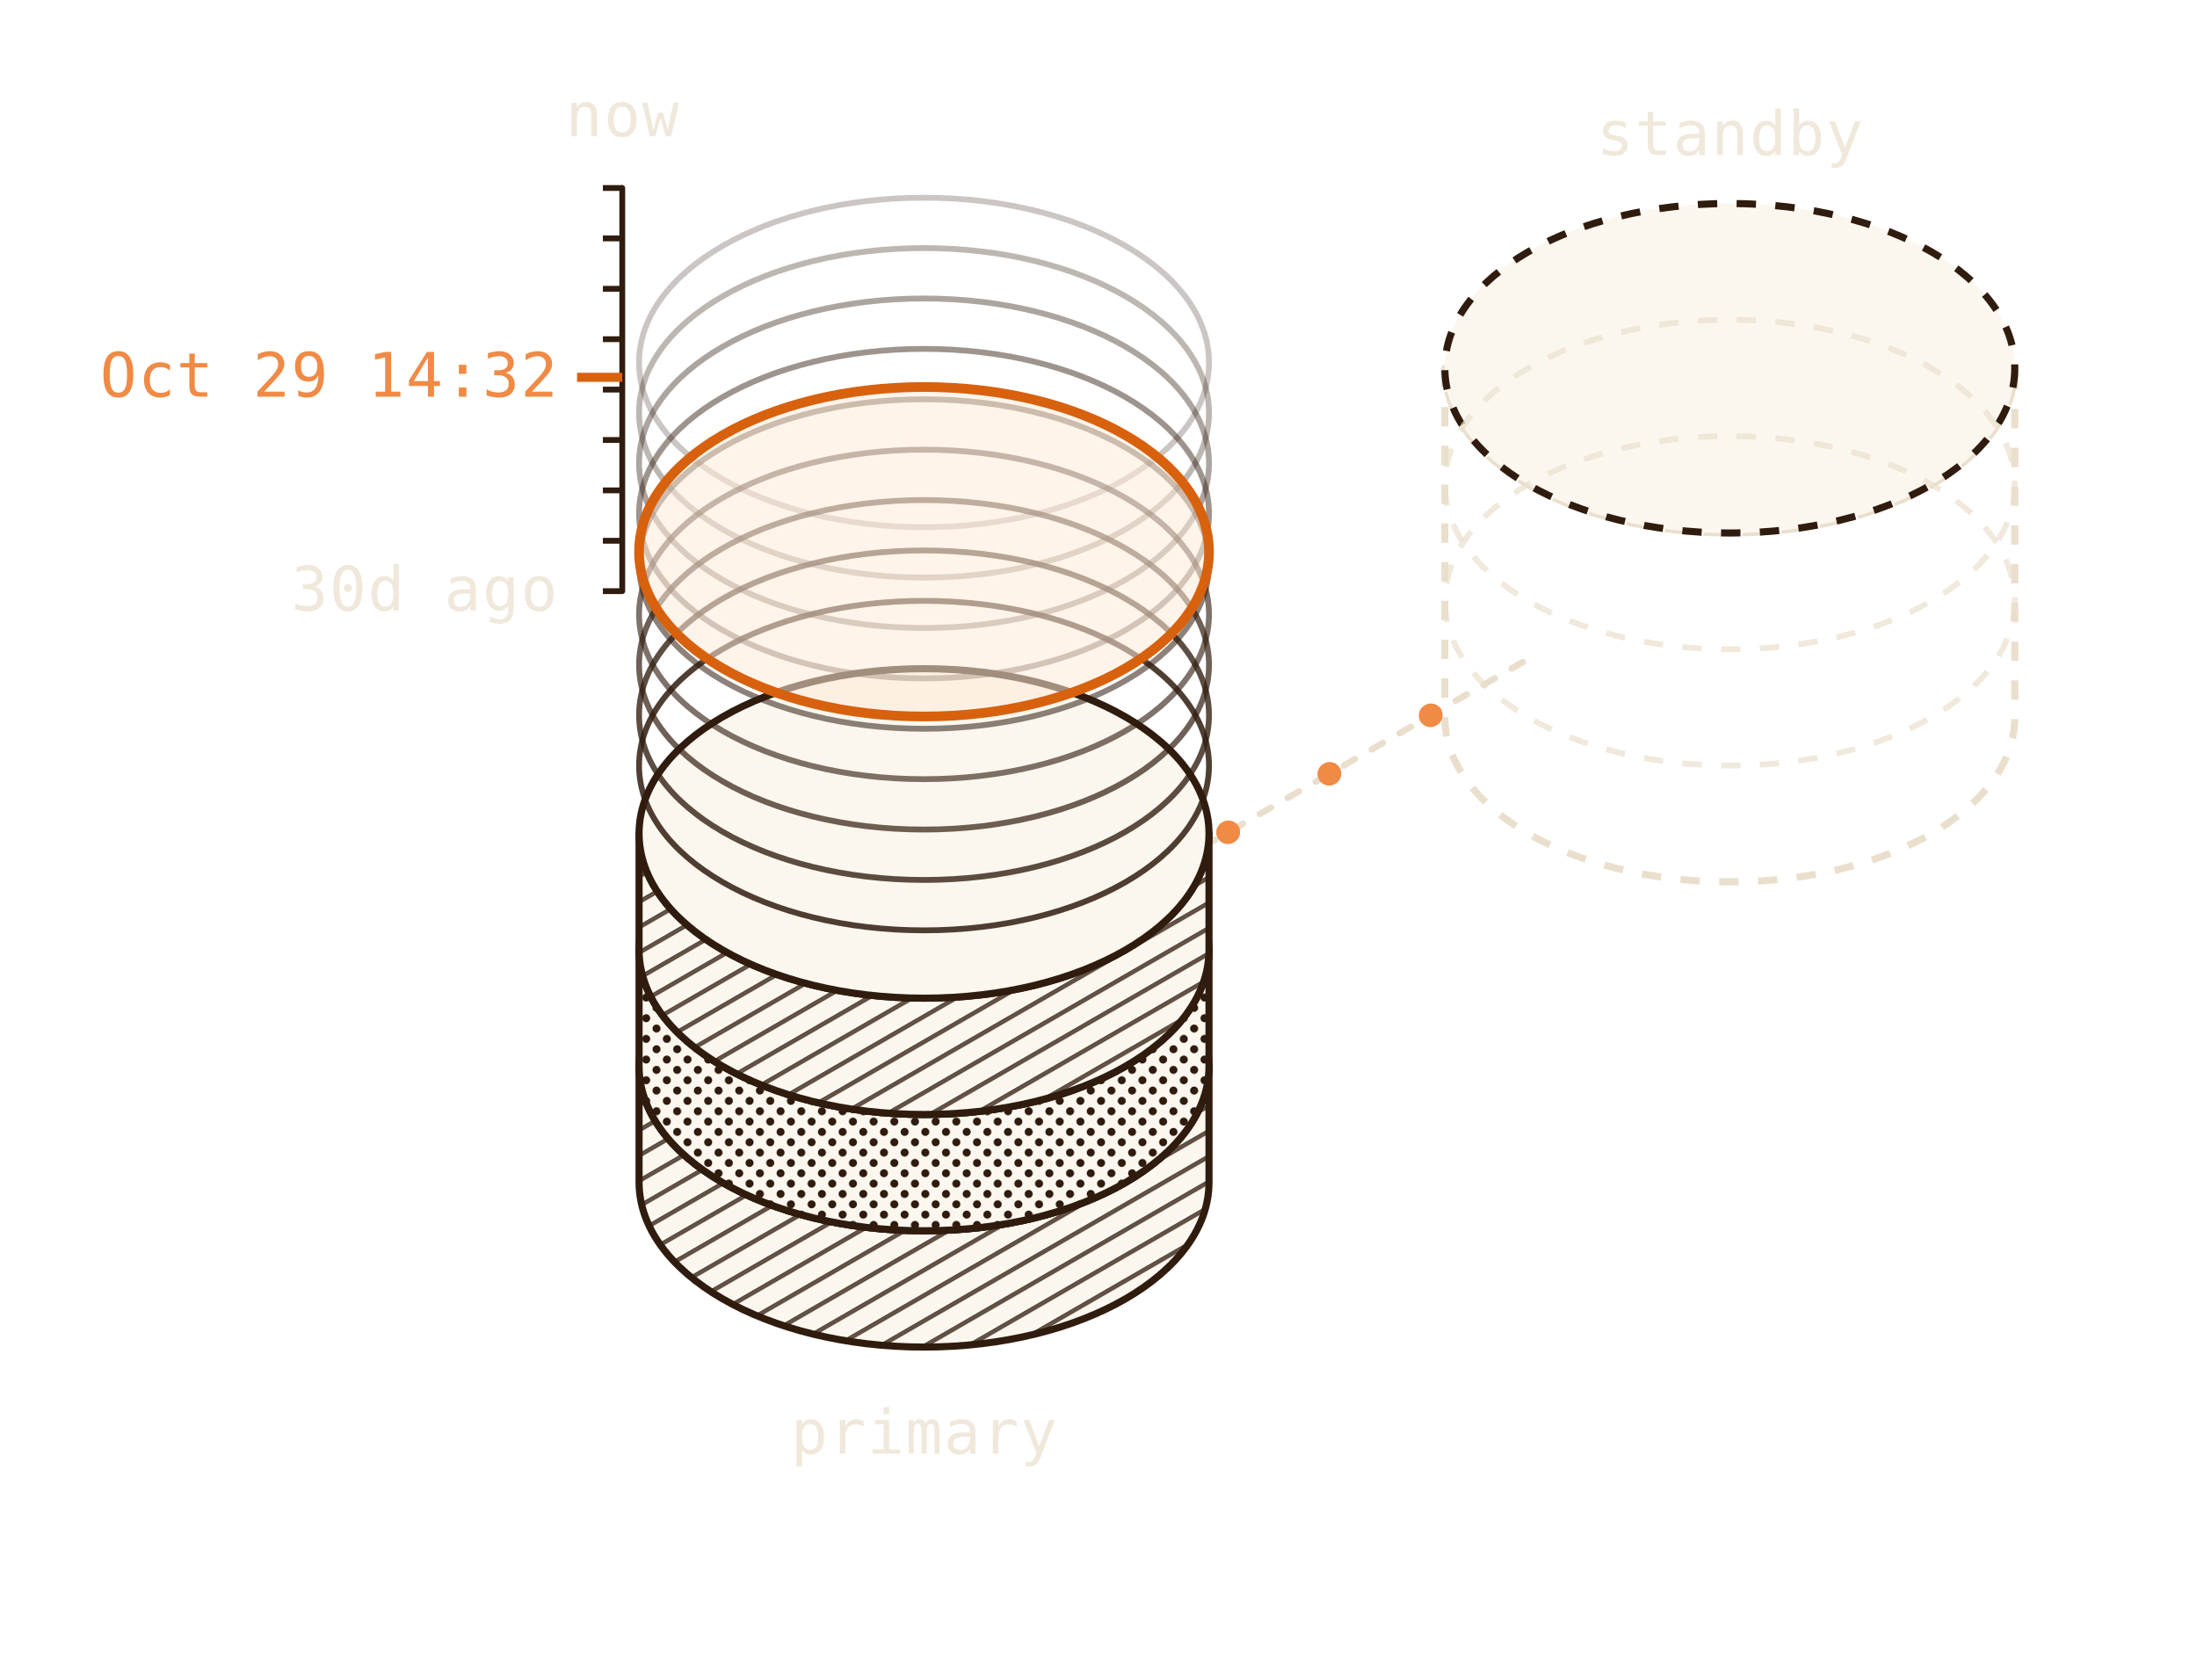
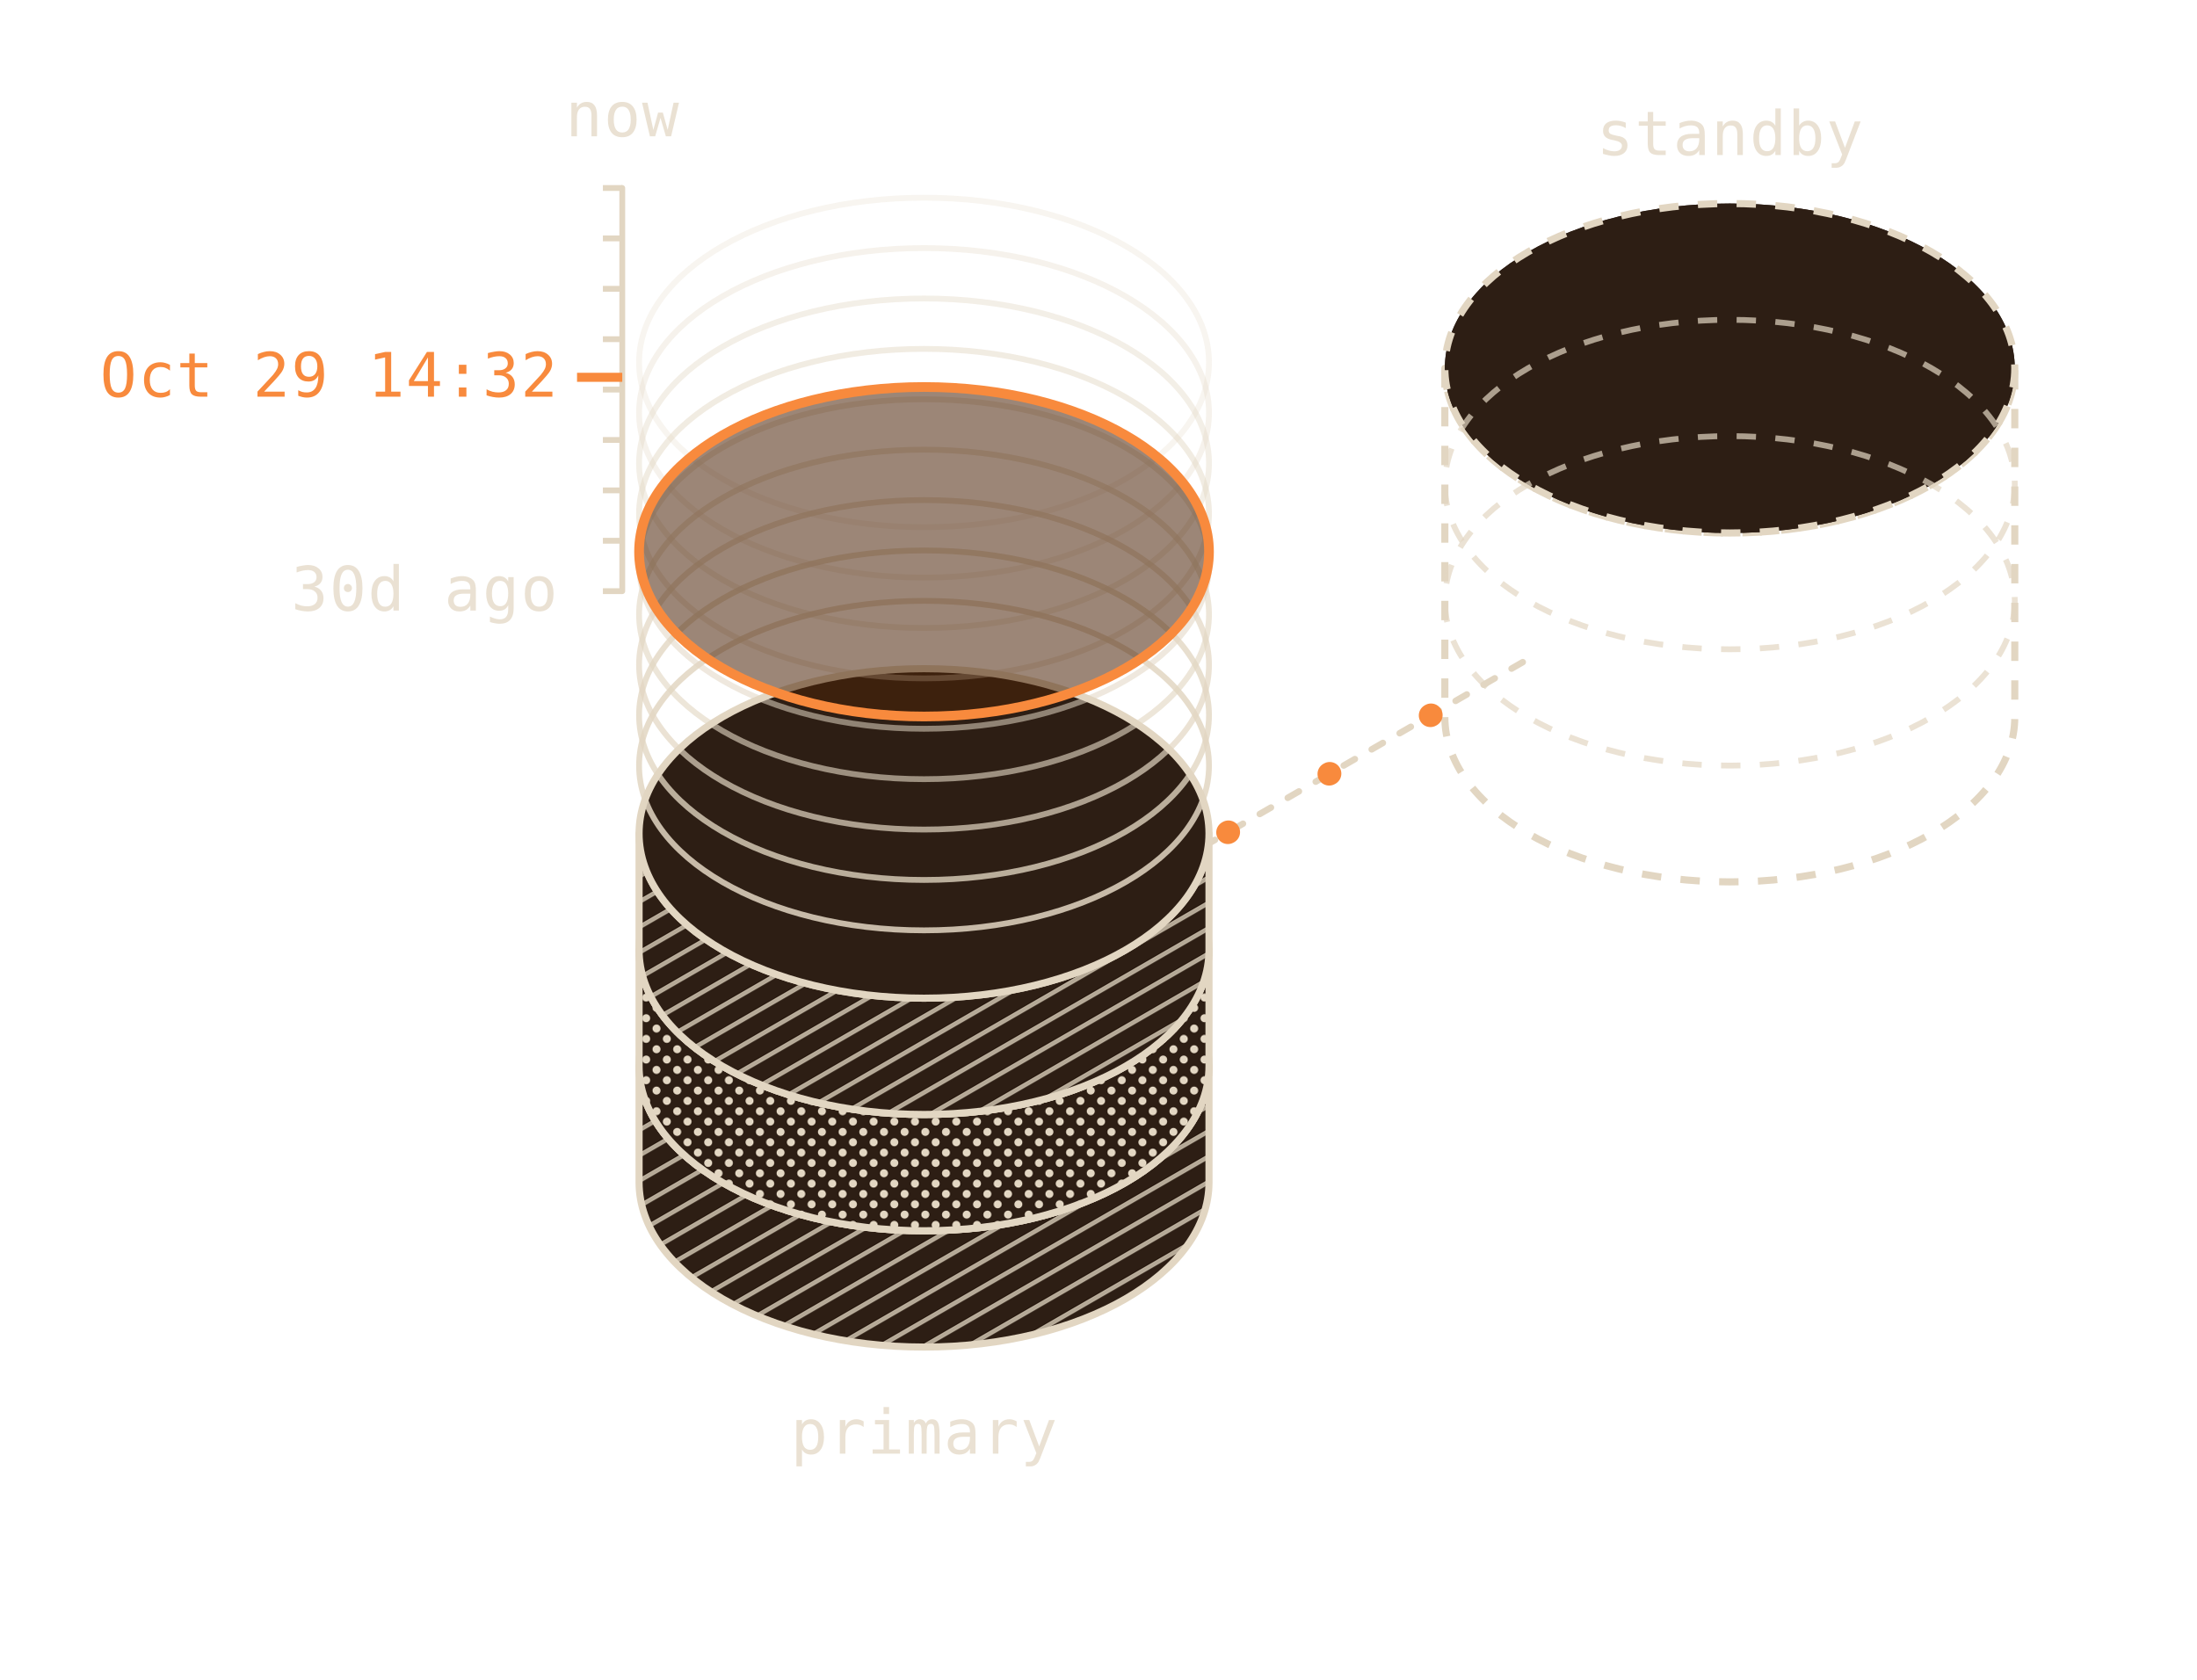
<svg xmlns="http://www.w3.org/2000/svg" viewBox="0 0 340 260" width="340" height="260" focusable="false">
  <defs>
    <pattern id="pg-dots" width="3.2" height="3.2" patternUnits="userSpaceOnUse">
-       <rect width="3.2" height="3.2" fill="#fbf7ef" />
-       <circle cx="0.8" cy="0.8" r="0.62" fill="#301c0e" />
-       <circle cx="2.4" cy="2.4" r="0.62" fill="#301c0e" />
+       <rect width="3.2" height="3.2" fill="#2d1e14" />
+       <circle cx="0.8" cy="0.8" r="0.62" fill="#e2d6c2" />
+       <circle cx="2.4" cy="2.4" r="0.62" fill="#e2d6c2" />
    </pattern>
    <pattern id="pg-fine" width="4" height="4" patternUnits="userSpaceOnUse">
-       <rect width="4" height="4" fill="#fbf7ef" />
-       <circle cx="1" cy="1" r="0.5" fill="#301c0e" opacity="0.7" />
+       <rect width="4" height="4" fill="#2d1e14" />
+       <circle cx="1" cy="1" r="0.5" fill="#e2d6c2" opacity="0.7" />
    </pattern>
    <pattern id="pg-hatch" width="3.4" height="3.4" patternUnits="userSpaceOnUse" patternTransform="rotate(-30)">
-       <rect width="3.4" height="3.4" fill="#fbf7ef" />
-       <rect width="3.4" height="0.7" fill="#301c0e" opacity="0.75" />
+       <rect width="3.4" height="3.4" fill="#2d1e14" />
+       <rect width="3.4" height="0.7" fill="#e2d6c2" opacity="0.75" />
    </pattern>
    <pattern id="pg-adots" width="3.2" height="3.2" patternUnits="userSpaceOnUse">
-       <rect width="3.2" height="3.2" fill="#ffead8" />
-       <circle cx="0.8" cy="0.8" r="0.68" fill="#d8610e" />
-       <circle cx="2.4" cy="2.4" r="0.68" fill="#d8610e" />
+       <rect width="3.2" height="3.2" fill="#4b2409" />
+       <circle cx="0.8" cy="0.8" r="0.68" fill="#f88a3d" />
+       <circle cx="2.4" cy="2.4" r="0.68" fill="#f88a3d" />
    </pattern>
    <pattern id="pg-ahatch" width="3.4" height="3.4" patternUnits="userSpaceOnUse" patternTransform="rotate(-30)">
-       <rect width="3.4" height="3.4" fill="#ffead8" />
-       <rect width="3.4" height="0.8" fill="#d8610e" />
+       <rect width="3.4" height="3.4" fill="#4b2409" />
+       <rect width="3.4" height="0.8" fill="#f88a3d" />
    </pattern>
  </defs>
-   <path d="M223.6 57 L223.6 111 A44.1 25.5 0 0 0 311.8 111 L311.8 57 A44.1 25.5 0 0 1 223.6 57 Z" fill="none" stroke="#eadfcd" stroke-width="1.1" stroke-linejoin="round" stroke-dasharray="3 3" />
-   <ellipse cx="267.7" cy="57" rx="44.1" ry="25.5" fill="#fbf7ef" />
-   <ellipse cx="267.7" cy="57" rx="44.1" ry="25.5" fill="#fbf7ef" stroke="#301c0e" stroke-width="1.1" stroke-dasharray="3 3" />
-   <ellipse cx="267.7" cy="93" rx="44.1" ry="25.5" fill="none" stroke="#eadfcd" stroke-width="0.9" stroke-dasharray="3 3" opacity="0.7" />
-   <ellipse cx="267.7" cy="75" rx="44.1" ry="25.5" fill="none" stroke="#eadfcd" stroke-width="0.9" stroke-dasharray="3 3" opacity="0.7" />
-   <text x="267.7" y="24" text-anchor="middle" fill="#eadfcd" opacity="0.72" font-family="'Fira Code',ui-monospace,monospace" font-size="9.5" letter-spacing="0.2">standby</text>
-   <text x="143" y="225" text-anchor="middle" fill="#eadfcd" opacity="0.72" font-family="'Fira Code',ui-monospace,monospace" font-size="9.5" letter-spacing="0.2">primary</text>
-   <polyline class="ants" points="143,156 236.5,102" fill="none" stroke="#eadfcd" stroke-width="1" stroke-linecap="round" stroke-linejoin="round" stroke-dasharray="2 3" />
-   <polyline class="fw" style="animation-delay:-0s" points="143,156 236.5,102" fill="none" stroke="#f08a45" stroke-width="3.6" stroke-linecap="round" stroke-linejoin="round" stroke-dasharray="0.1 18" />
-   <path d="M98.9 165 L98.9 183 A44.1 25.5 0 0 0 187.1 183 L187.1 165 A44.1 25.5 0 0 1 98.9 165 Z" fill="#fbf7ef" />
-   <path d="M98.9 165 L98.9 183 A44.1 25.5 0 0 0 187.1 183 L187.1 165 A44.1 25.5 0 0 1 98.9 165 Z" fill="url(#pg-hatch)" stroke="#301c0e" stroke-width="1.1" stroke-linejoin="round" />
-   <ellipse cx="143" cy="165" rx="44.1" ry="25.5" fill="#fbf7ef" />
-   <ellipse cx="143" cy="165" rx="44.1" ry="25.5" fill="#fbf7ef" stroke="#301c0e" stroke-width="1.1" />
-   <path d="M98.9 147 L98.9 165 A44.1 25.5 0 0 0 187.1 165 L187.1 147 A44.1 25.5 0 0 1 98.9 147 Z" fill="#fbf7ef" />
-   <path d="M98.9 147 L98.9 165 A44.1 25.5 0 0 0 187.1 165 L187.1 147 A44.1 25.5 0 0 1 98.9 147 Z" fill="url(#pg-dots)" stroke="#301c0e" stroke-width="1.1" stroke-linejoin="round" />
-   <ellipse cx="143" cy="147" rx="44.1" ry="25.5" fill="#fbf7ef" />
-   <ellipse cx="143" cy="147" rx="44.1" ry="25.5" fill="#fbf7ef" stroke="#301c0e" stroke-width="1.1" />
-   <path d="M98.9 129 L98.9 147 A44.1 25.5 0 0 0 187.1 147 L187.1 129 A44.1 25.5 0 0 1 98.9 129 Z" fill="#fbf7ef" />
-   <path d="M98.9 129 L98.9 147 A44.1 25.5 0 0 0 187.1 147 L187.1 129 A44.1 25.5 0 0 1 98.9 129 Z" fill="url(#pg-hatch)" stroke="#301c0e" stroke-width="1.1" stroke-linejoin="round" />
-   <ellipse cx="143" cy="129" rx="44.1" ry="25.5" fill="#fbf7ef" />
-   <ellipse cx="143" cy="129" rx="44.1" ry="25.5" fill="#fbf7ef" stroke="#301c0e" stroke-width="1.1" />
-   <ellipse cx="143" cy="118.5" rx="44.1" ry="25.5" fill="none" stroke="#301c0e" stroke-width="0.9" opacity="0.85" />
-   <ellipse cx="143" cy="110.7" rx="44.1" ry="25.5" fill="none" stroke="#301c0e" stroke-width="0.9" opacity="0.78" />
-   <ellipse cx="143" cy="102.9" rx="44.1" ry="25.5" fill="none" stroke="#301c0e" stroke-width="0.9" opacity="0.70" />
-   <ellipse cx="143" cy="95.1" rx="44.1" ry="25.5" fill="none" stroke="#301c0e" stroke-width="0.9" opacity="0.62" />
-   <ellipse cx="143" cy="87.3" rx="44.1" ry="25.5" fill="none" stroke="#301c0e" stroke-width="0.9" opacity="0.55" />
-   <ellipse cx="143" cy="79.5" rx="44.1" ry="25.5" fill="none" stroke="#301c0e" stroke-width="0.9" opacity="0.47" />
-   <ellipse cx="143" cy="71.7" rx="44.1" ry="25.5" fill="none" stroke="#301c0e" stroke-width="0.9" opacity="0.40" />
-   <ellipse cx="143" cy="63.9" rx="44.1" ry="25.5" fill="none" stroke="#301c0e" stroke-width="0.9" opacity="0.32" />
-   <ellipse cx="143" cy="56.1" rx="44.1" ry="25.5" fill="none" stroke="#301c0e" stroke-width="0.9" opacity="0.25" />
-   <polyline points="96.3,91.5 96.3,29.1" fill="none" stroke="#301c0e" stroke-width="0.9" stroke-linecap="round" stroke-linejoin="round" />
-   <path d="M93.3 91.5h3" stroke="#301c0e" stroke-width="0.9" />
-   <path d="M93.3 83.7h3" stroke="#301c0e" stroke-width="0.9" />
-   <path d="M93.3 75.9h3" stroke="#301c0e" stroke-width="0.9" />
-   <path d="M93.3 68.1h3" stroke="#301c0e" stroke-width="0.9" />
-   <path d="M93.3 60.3h3" stroke="#301c0e" stroke-width="0.9" />
-   <path d="M93.3 52.5h3" stroke="#301c0e" stroke-width="0.9" />
-   <path d="M93.3 44.7h3" stroke="#301c0e" stroke-width="0.9" />
-   <path d="M93.3 36.9h3" stroke="#301c0e" stroke-width="0.9" />
-   <path d="M93.3 29.1h3" stroke="#301c0e" stroke-width="0.9" />
-   <text x="86.3" y="94.5" text-anchor="end" fill="#eadfcd" opacity="0.72" font-family="'Fira Code',ui-monospace,monospace" font-size="9.5" letter-spacing="0.2">30d ago</text>
-   <text x="96.3" y="21.1" text-anchor="middle" fill="#eadfcd" opacity="0.72" font-family="'Fira Code',ui-monospace,monospace" font-size="9.5" letter-spacing="0.2">now</text>
+   <path d="M223.6 57 L223.6 111 A44.1 25.5 0 0 0 311.8 111 L311.8 57 A44.1 25.5 0 0 1 223.6 57 Z" fill="none" stroke="#e2d6c2" stroke-width="1.1" stroke-linejoin="round" stroke-dasharray="3 3" />
+   <ellipse cx="267.7" cy="57" rx="44.1" ry="25.5" fill="#2d1e14" />
+   <ellipse cx="267.7" cy="57" rx="44.1" ry="25.5" fill="#2d1e14" stroke="#e2d6c2" stroke-width="1.1" stroke-dasharray="3 3" />
+   <ellipse cx="267.7" cy="93" rx="44.1" ry="25.5" fill="none" stroke="#e2d6c2" stroke-width="0.9" stroke-dasharray="3 3" opacity="0.7" />
+   <ellipse cx="267.7" cy="75" rx="44.1" ry="25.5" fill="none" stroke="#e2d6c2" stroke-width="0.9" stroke-dasharray="3 3" opacity="0.7" />
+   <text x="267.7" y="24" text-anchor="middle" fill="#e2d6c2" opacity="0.72" font-family="'Fira Code',ui-monospace,monospace" font-size="9.5" letter-spacing="0.2">standby</text>
+   <text x="143" y="225" text-anchor="middle" fill="#e2d6c2" opacity="0.72" font-family="'Fira Code',ui-monospace,monospace" font-size="9.5" letter-spacing="0.2">primary</text>
+   <polyline class="ants" points="143,156 236.5,102" fill="none" stroke="#e2d6c2" stroke-width="1" stroke-linecap="round" stroke-linejoin="round" stroke-dasharray="2 3" />
+   <polyline class="fw" style="animation-delay:-0s" points="143,156 236.5,102" fill="none" stroke="#f88a3d" stroke-width="3.6" stroke-linecap="round" stroke-linejoin="round" stroke-dasharray="0.1 18" />
+   <path d="M98.9 165 L98.9 183 A44.1 25.5 0 0 0 187.1 183 L187.1 165 A44.1 25.5 0 0 1 98.9 165 Z" fill="#2d1e14" />
+   <path d="M98.9 165 L98.9 183 A44.1 25.5 0 0 0 187.1 183 L187.1 165 A44.1 25.5 0 0 1 98.9 165 Z" fill="url(#pg-hatch)" stroke="#e2d6c2" stroke-width="1.1" stroke-linejoin="round" />
+   <ellipse cx="143" cy="165" rx="44.1" ry="25.5" fill="#2d1e14" />
+   <ellipse cx="143" cy="165" rx="44.1" ry="25.5" fill="#2d1e14" stroke="#e2d6c2" stroke-width="1.1" />
+   <path d="M98.9 147 L98.9 165 A44.1 25.5 0 0 0 187.1 165 L187.1 147 A44.1 25.5 0 0 1 98.9 147 Z" fill="#2d1e14" />
+   <path d="M98.9 147 L98.9 165 A44.1 25.5 0 0 0 187.1 165 L187.1 147 A44.1 25.5 0 0 1 98.9 147 Z" fill="url(#pg-dots)" stroke="#e2d6c2" stroke-width="1.1" stroke-linejoin="round" />
+   <ellipse cx="143" cy="147" rx="44.1" ry="25.5" fill="#2d1e14" />
+   <ellipse cx="143" cy="147" rx="44.1" ry="25.5" fill="#2d1e14" stroke="#e2d6c2" stroke-width="1.1" />
+   <path d="M98.9 129 L98.9 147 A44.1 25.5 0 0 0 187.1 147 L187.1 129 A44.1 25.5 0 0 1 98.9 129 Z" fill="#2d1e14" />
+   <path d="M98.9 129 L98.9 147 A44.1 25.5 0 0 0 187.1 147 L187.1 129 A44.1 25.5 0 0 1 98.9 129 Z" fill="url(#pg-hatch)" stroke="#e2d6c2" stroke-width="1.1" stroke-linejoin="round" />
+   <ellipse cx="143" cy="129" rx="44.1" ry="25.5" fill="#2d1e14" />
+   <ellipse cx="143" cy="129" rx="44.1" ry="25.5" fill="#2d1e14" stroke="#e2d6c2" stroke-width="1.1" />
+   <ellipse cx="143" cy="118.5" rx="44.1" ry="25.5" fill="none" stroke="#e2d6c2" stroke-width="0.9" opacity="0.85" />
+   <ellipse cx="143" cy="110.7" rx="44.1" ry="25.5" fill="none" stroke="#e2d6c2" stroke-width="0.9" opacity="0.78" />
+   <ellipse cx="143" cy="102.9" rx="44.1" ry="25.5" fill="none" stroke="#e2d6c2" stroke-width="0.9" opacity="0.70" />
+   <ellipse cx="143" cy="95.1" rx="44.1" ry="25.5" fill="none" stroke="#e2d6c2" stroke-width="0.9" opacity="0.62" />
+   <ellipse cx="143" cy="87.3" rx="44.1" ry="25.5" fill="none" stroke="#e2d6c2" stroke-width="0.9" opacity="0.55" />
+   <ellipse cx="143" cy="79.5" rx="44.1" ry="25.5" fill="none" stroke="#e2d6c2" stroke-width="0.9" opacity="0.47" />
+   <ellipse cx="143" cy="71.7" rx="44.1" ry="25.5" fill="none" stroke="#e2d6c2" stroke-width="0.9" opacity="0.40" />
+   <ellipse cx="143" cy="63.9" rx="44.1" ry="25.5" fill="none" stroke="#e2d6c2" stroke-width="0.9" opacity="0.32" />
+   <ellipse cx="143" cy="56.1" rx="44.1" ry="25.5" fill="none" stroke="#e2d6c2" stroke-width="0.9" opacity="0.25" />
+   <polyline points="96.3,91.5 96.3,29.1" fill="none" stroke="#e2d6c2" stroke-width="0.9" stroke-linecap="round" stroke-linejoin="round" />
+   <path d="M93.3 91.5h3" stroke="#e2d6c2" stroke-width="0.9" />
+   <path d="M93.3 83.7h3" stroke="#e2d6c2" stroke-width="0.9" />
+   <path d="M93.3 75.9h3" stroke="#e2d6c2" stroke-width="0.9" />
+   <path d="M93.3 68.1h3" stroke="#e2d6c2" stroke-width="0.9" />
+   <path d="M93.3 60.3h3" stroke="#e2d6c2" stroke-width="0.9" />
+   <path d="M93.3 52.5h3" stroke="#e2d6c2" stroke-width="0.9" />
+   <path d="M93.3 44.7h3" stroke="#e2d6c2" stroke-width="0.9" />
+   <path d="M93.3 36.9h3" stroke="#e2d6c2" stroke-width="0.9" />
+   <path d="M93.3 29.1h3" stroke="#e2d6c2" stroke-width="0.9" />
+   <text x="86.3" y="94.5" text-anchor="end" fill="#e2d6c2" opacity="0.72" font-family="'Fira Code',ui-monospace,monospace" font-size="9.5" letter-spacing="0.2">30d ago</text>
+   <text x="96.3" y="21.1" text-anchor="middle" fill="#e2d6c2" opacity="0.72" font-family="'Fira Code',ui-monospace,monospace" font-size="9.5" letter-spacing="0.2">now</text>
  <g class="tm">
-     <ellipse cx="143" cy="85.4" rx="44.1" ry="25.5" fill="#ffead8" fill-opacity="0.55" stroke="#d8610e" stroke-width="1.5" />
-     <path d="M89.3 58.4h7" stroke="#d8610e" stroke-width="1.4" />
-     <text class="tl" style="animation-name:illt0" opacity="0" x="86.3" y="61.4" text-anchor="end" fill="#f08a45" font-family="'Fira Code',ui-monospace,monospace" font-size="9.5" letter-spacing="0.2">Oct 13 04:18</text>
-     <text class="tl" style="animation-name:illt1" opacity="0" x="86.3" y="61.4" text-anchor="end" fill="#f08a45" font-family="'Fira Code',ui-monospace,monospace" font-size="9.5" letter-spacing="0.2">Oct 17 22:07</text>
-     <text class="tl" style="animation-name:illt2" opacity="0" x="86.3" y="61.4" text-anchor="end" fill="#f08a45" font-family="'Fira Code',ui-monospace,monospace" font-size="9.5" letter-spacing="0.2">Oct 21 13:45</text>
-     <text class="tl" style="animation-name:illt3" opacity="0" x="86.3" y="61.4" text-anchor="end" fill="#f08a45" font-family="'Fira Code',ui-monospace,monospace" font-size="9.5" letter-spacing="0.2">Oct 25 08:02</text>
-     <text class="tl" style="animation-name:illt4" opacity="1" x="86.3" y="61.4" text-anchor="end" fill="#f08a45" font-family="'Fira Code',ui-monospace,monospace" font-size="9.5" letter-spacing="0.2">Oct 29 14:32</text>
-     <text class="tl" style="animation-name:illt5" opacity="0" x="86.3" y="61.4" text-anchor="end" fill="#f08a45" font-family="'Fira Code',ui-monospace,monospace" font-size="9.5" letter-spacing="0.2">Nov 02 11:56</text>
-     <text class="tl" style="animation-name:illt6" opacity="0" x="86.3" y="61.4" text-anchor="end" fill="#f08a45" font-family="'Fira Code',ui-monospace,monospace" font-size="9.5" letter-spacing="0.2">Nov 05 19:40</text>
-     <text class="tl" style="animation-name:illt7" opacity="0" x="86.3" y="61.4" text-anchor="end" fill="#f08a45" font-family="'Fira Code',ui-monospace,monospace" font-size="9.5" letter-spacing="0.2">Nov 08 06:21</text>
+     <ellipse cx="143" cy="85.4" rx="44.1" ry="25.5" fill="#4b2409" fill-opacity="0.55" stroke="#f88a3d" stroke-width="1.5" />
+     <path d="M89.3 58.4h7" stroke="#f88a3d" stroke-width="1.4" />
+     <text class="tl" style="animation-name:illt0" opacity="0" x="86.3" y="61.4" text-anchor="end" fill="#f88a3d" font-family="'Fira Code',ui-monospace,monospace" font-size="9.5" letter-spacing="0.2">Oct 13 04:18</text>
+     <text class="tl" style="animation-name:illt1" opacity="0" x="86.3" y="61.4" text-anchor="end" fill="#f88a3d" font-family="'Fira Code',ui-monospace,monospace" font-size="9.5" letter-spacing="0.2">Oct 17 22:07</text>
+     <text class="tl" style="animation-name:illt2" opacity="0" x="86.3" y="61.4" text-anchor="end" fill="#f88a3d" font-family="'Fira Code',ui-monospace,monospace" font-size="9.5" letter-spacing="0.2">Oct 21 13:45</text>
+     <text class="tl" style="animation-name:illt3" opacity="0" x="86.3" y="61.4" text-anchor="end" fill="#f88a3d" font-family="'Fira Code',ui-monospace,monospace" font-size="9.5" letter-spacing="0.2">Oct 25 08:02</text>
+     <text class="tl" style="animation-name:illt4" opacity="1" x="86.3" y="61.4" text-anchor="end" fill="#f88a3d" font-family="'Fira Code',ui-monospace,monospace" font-size="9.5" letter-spacing="0.2">Oct 29 14:32</text>
+     <text class="tl" style="animation-name:illt5" opacity="0" x="86.3" y="61.4" text-anchor="end" fill="#f88a3d" font-family="'Fira Code',ui-monospace,monospace" font-size="9.5" letter-spacing="0.2">Nov 02 11:56</text>
+     <text class="tl" style="animation-name:illt6" opacity="0" x="86.3" y="61.4" text-anchor="end" fill="#f88a3d" font-family="'Fira Code',ui-monospace,monospace" font-size="9.5" letter-spacing="0.2">Nov 05 19:40</text>
+     <text class="tl" style="animation-name:illt7" opacity="0" x="86.3" y="61.4" text-anchor="end" fill="#f88a3d" font-family="'Fira Code',ui-monospace,monospace" font-size="9.5" letter-spacing="0.2">Nov 08 06:21</text>
  </g>
</svg>
